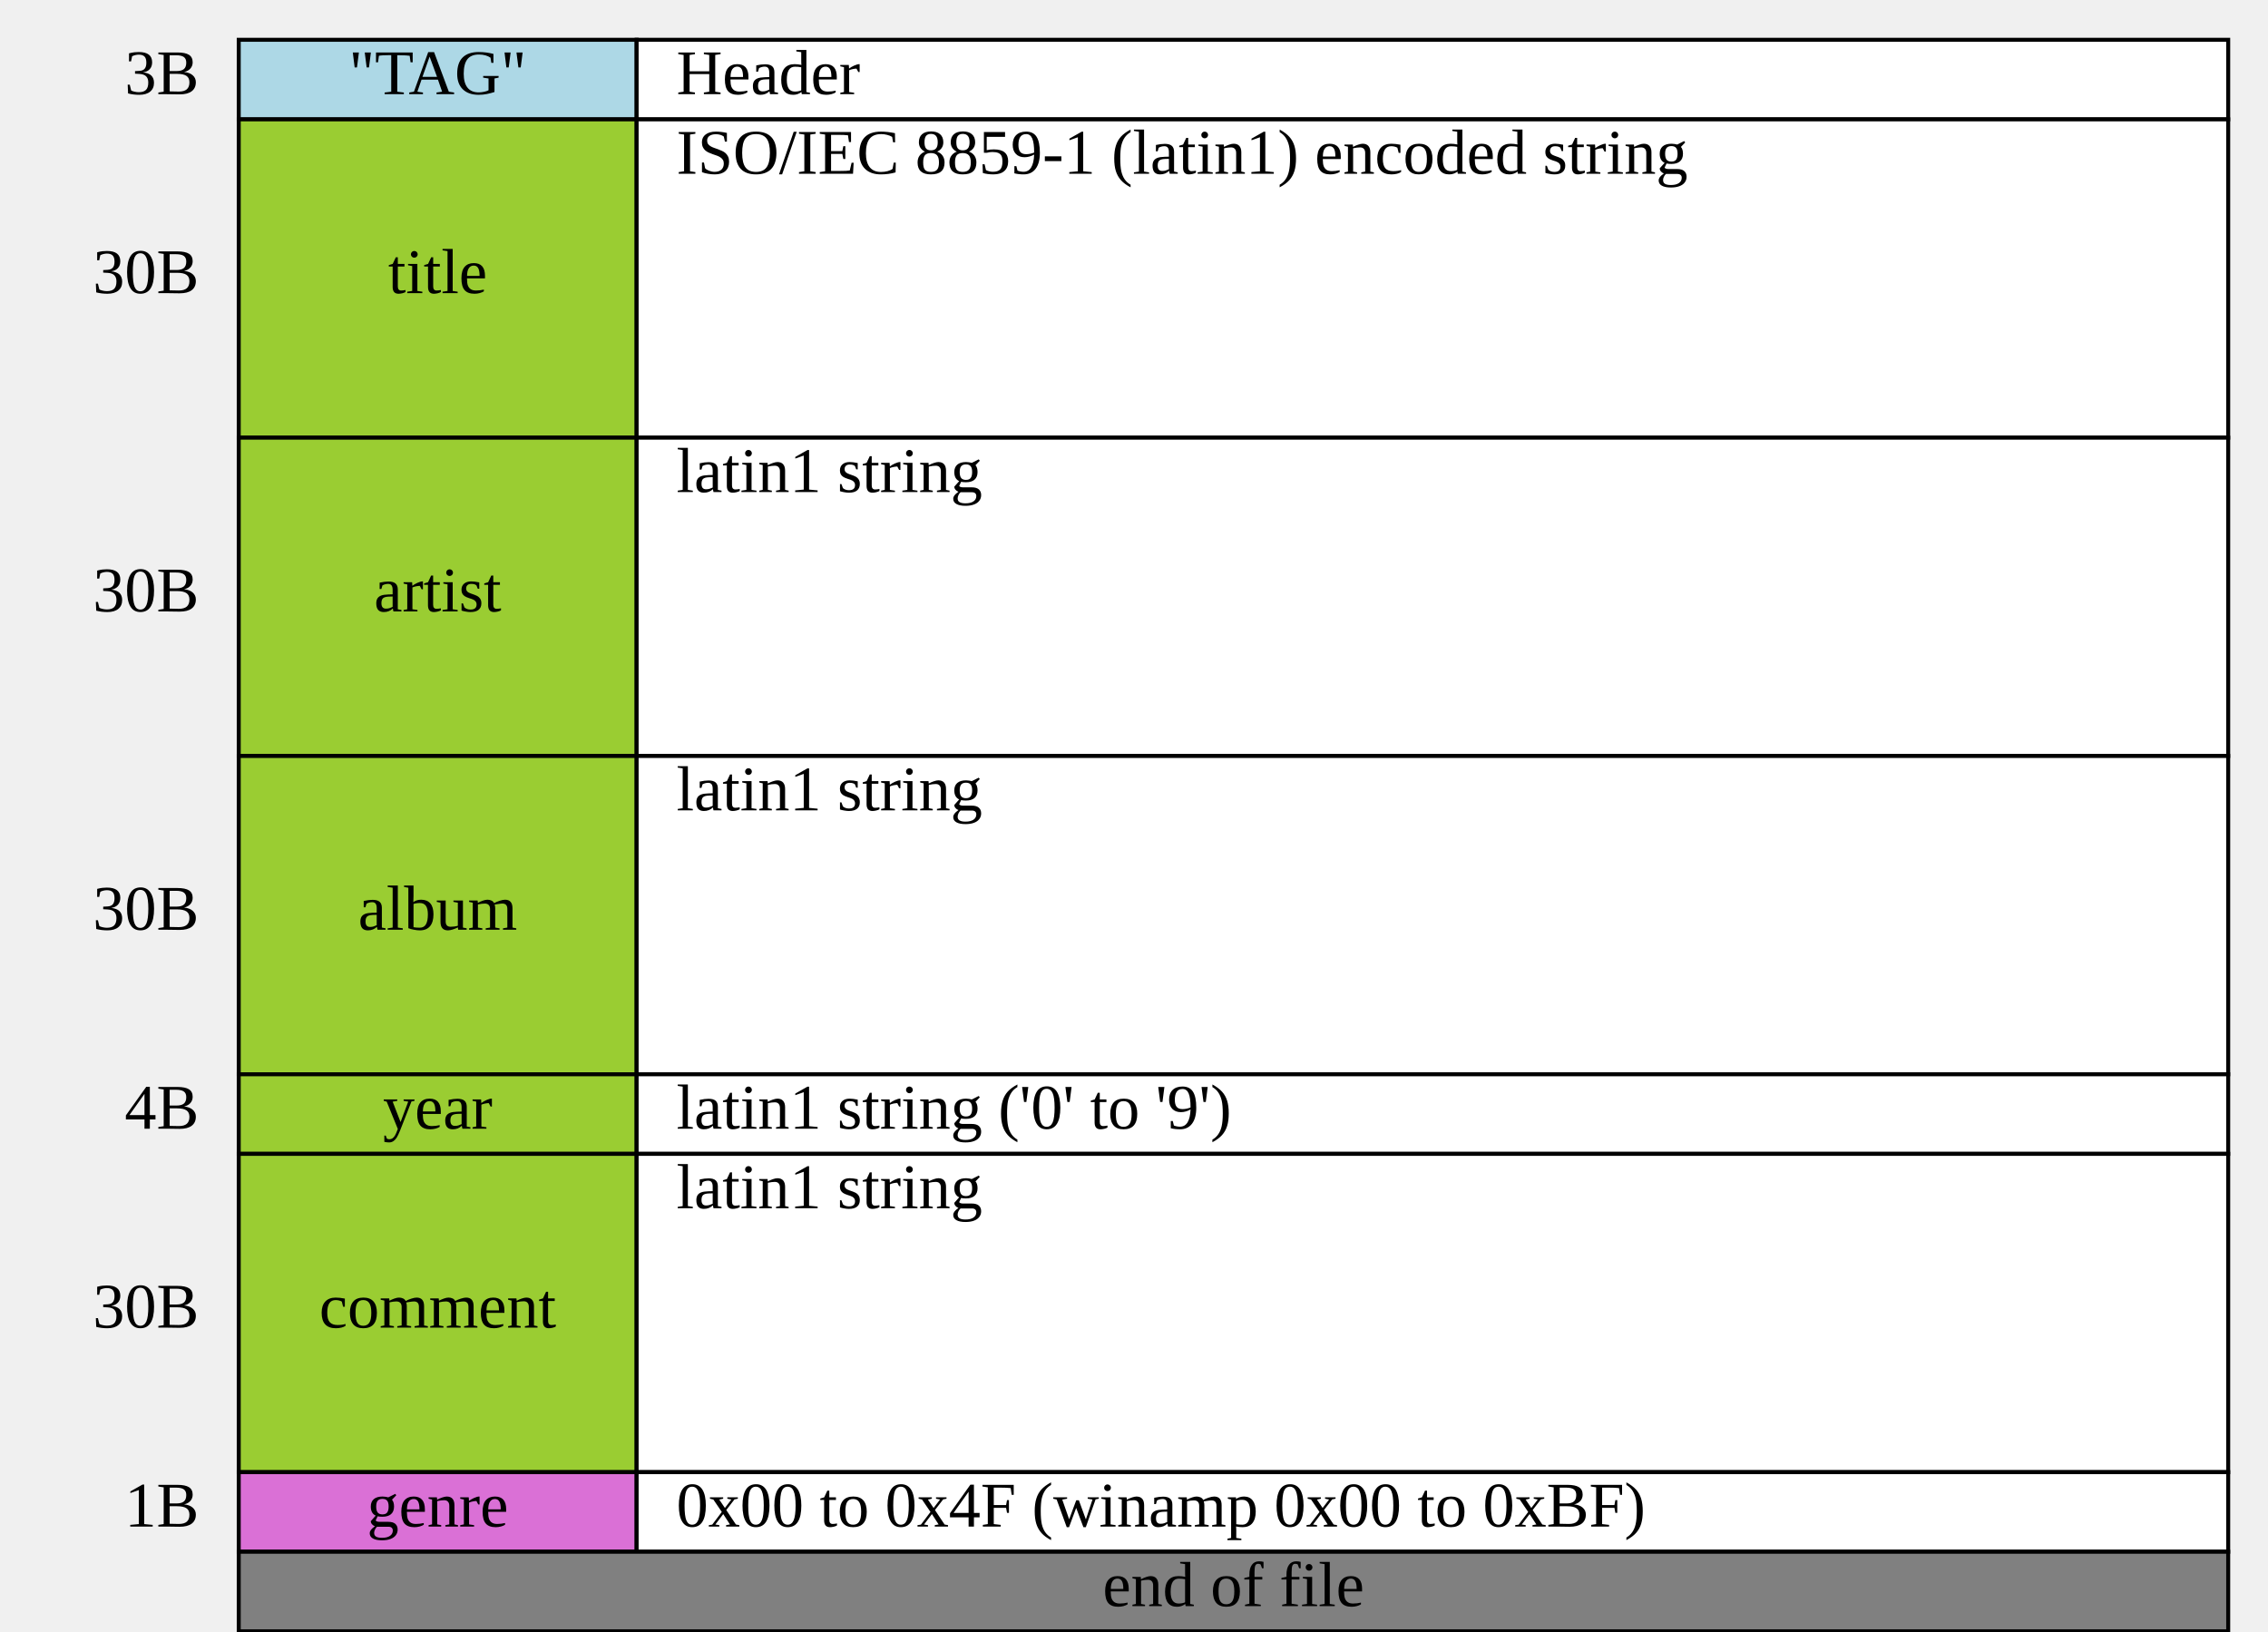
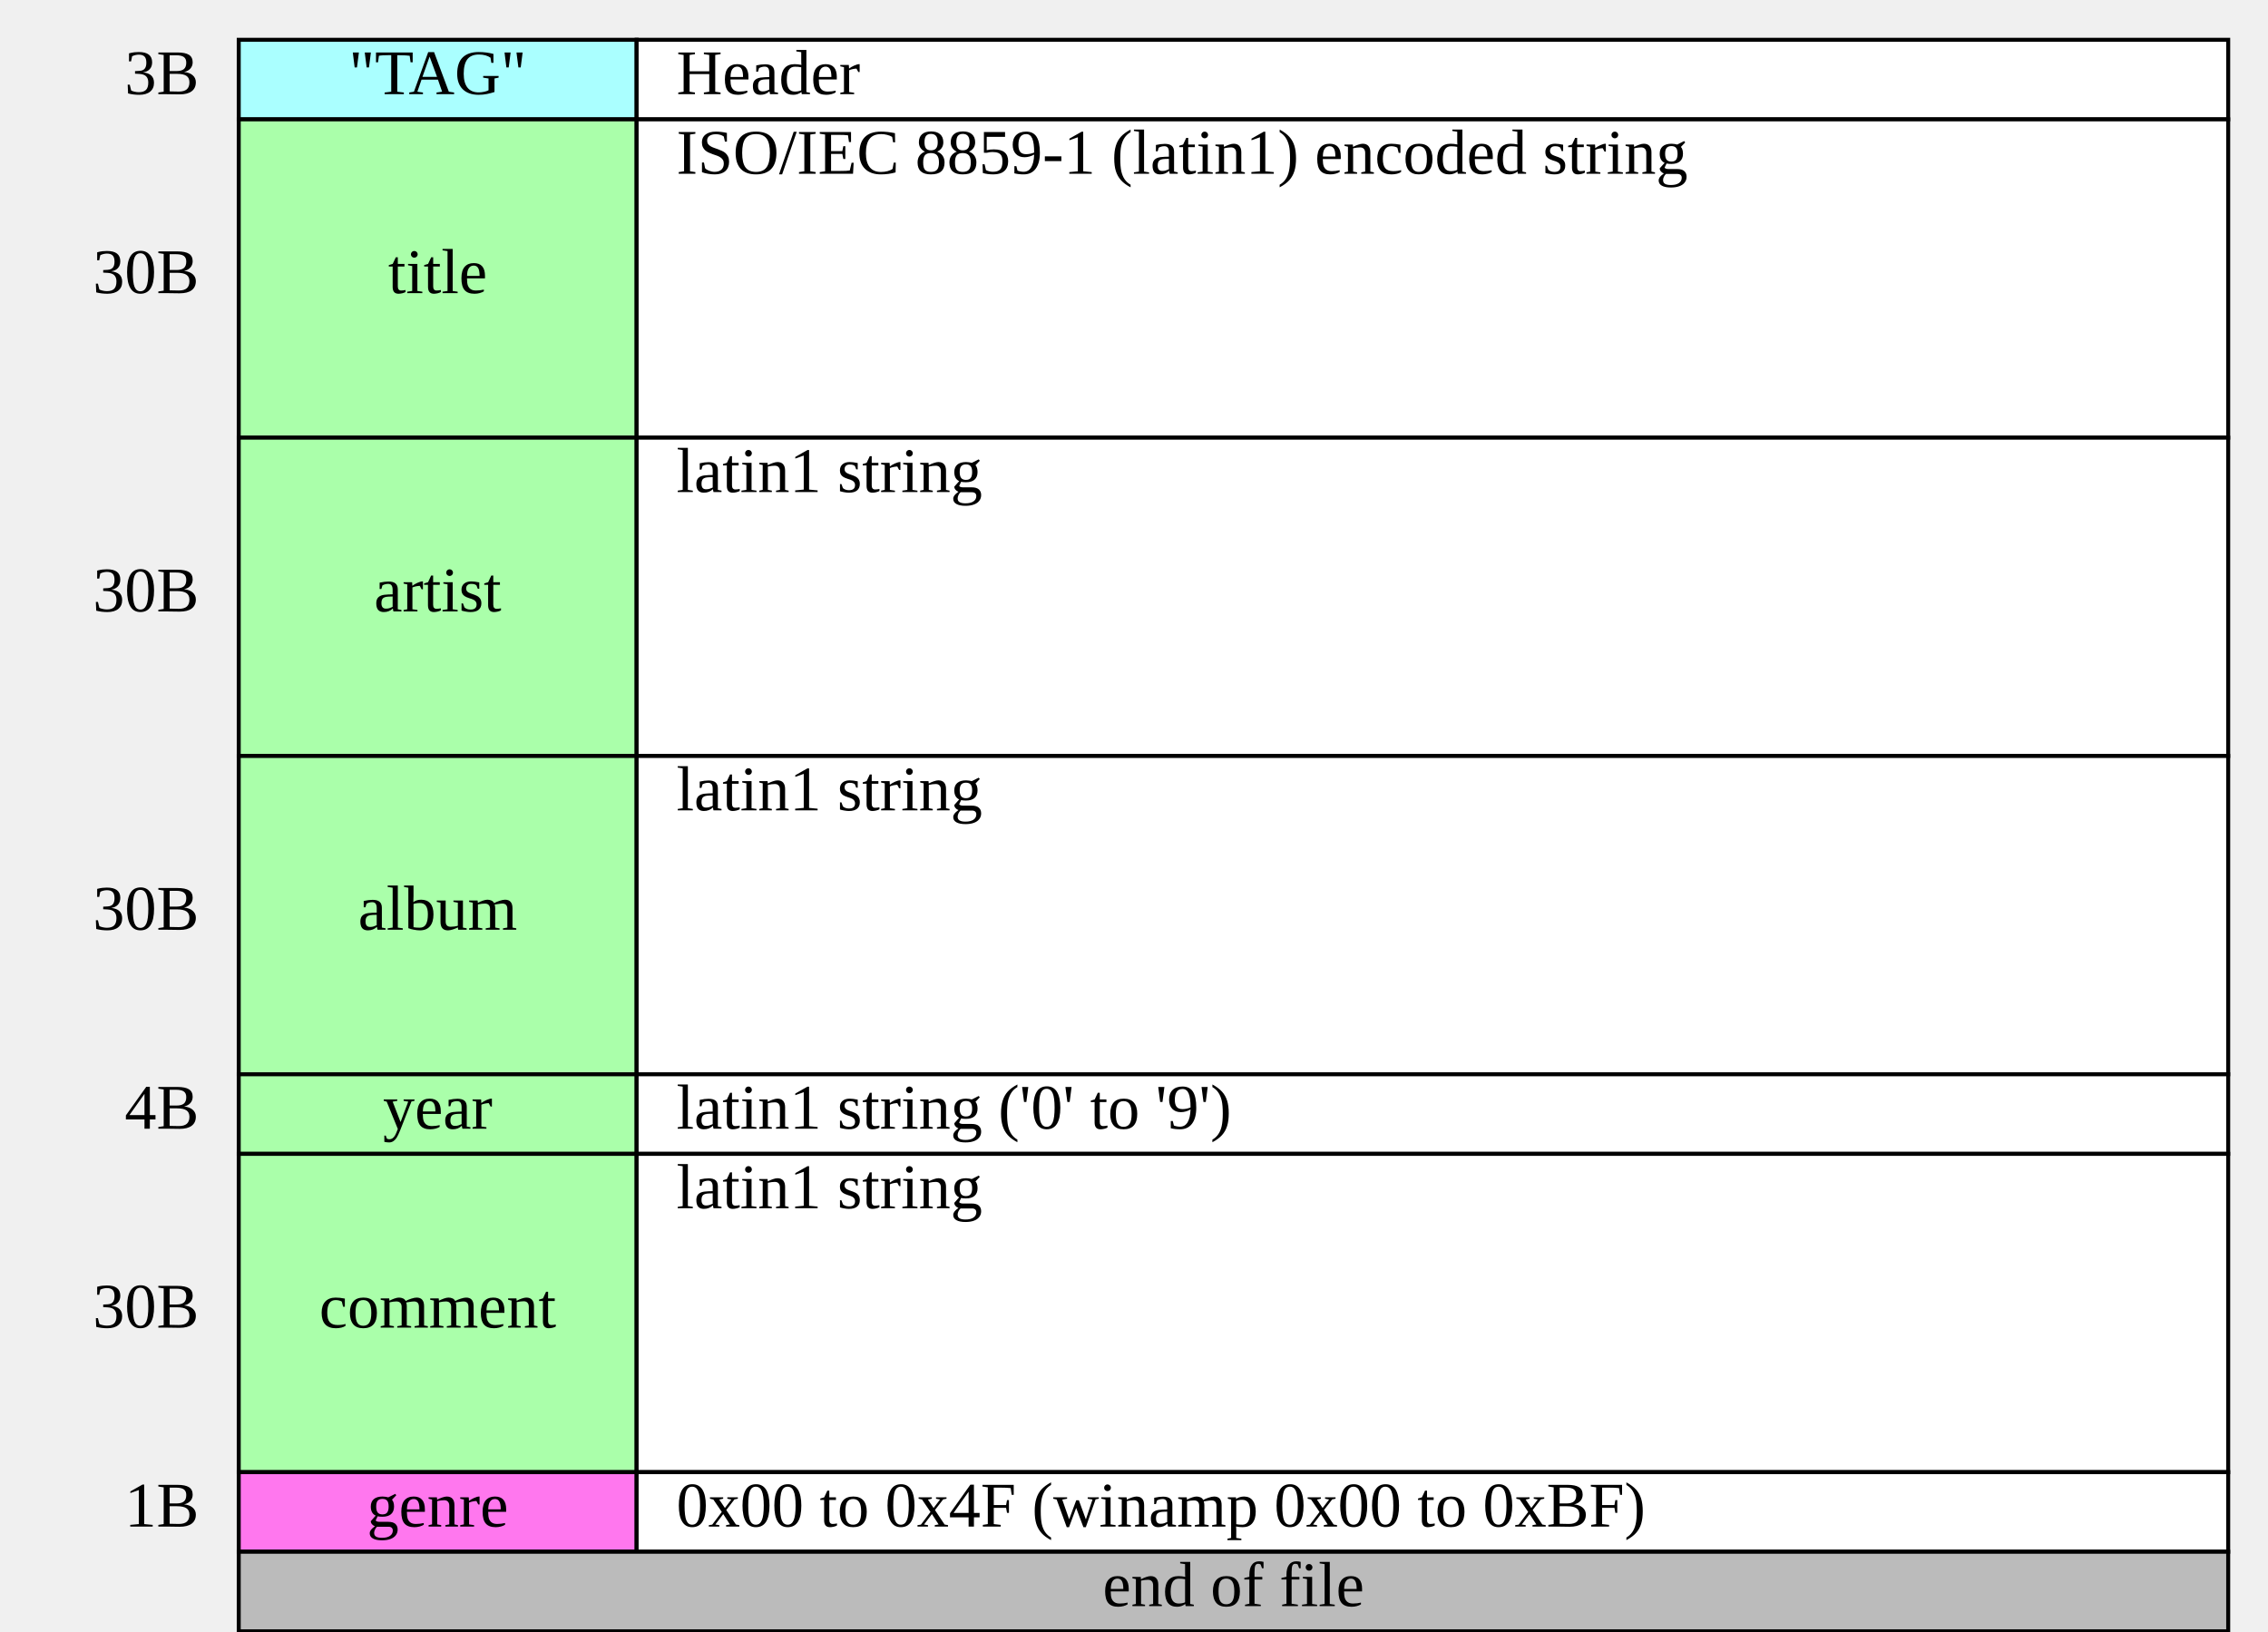
<svg xmlns="http://www.w3.org/2000/svg" viewBox="0 0 570 410">
  <style>
    rect {
-       stroke: black;
-       fill: white;
+       stroke: #000;
+       fill: #fff;
    }
-     .con { fill: lightblue }
-     .ast { fill: yellowgreen }
-     .int { fill: orchid }
-     .pos { fill: gray }
+     .con { fill: #aff }
+     .ast { fill: #afa }
+     .int { fill: #f7e }
+     .pos { fill: #bbb }
+     .ref { fill: #fea }
    text {
      stroke: none;
-       fill: black;
+       fill: #000;
      font-size: 16px;
      text-anchor: middle;
      dominant-baseline: middle;
    }
    .siz { text-anchor: end }
    .ifo { text-anchor: start }
  </style>
  <rect x="60" y="10" height="20" width="100" class="con" />
  <rect x="160" y="10" height="20" width="400" />
  <text x="110" y="20">"TAG"</text>
  <text x="170" y="20" class="ifo">Header</text>
  <text x="50" y="20" class="siz">3B</text>
  <rect x="60" y="30" height="80" width="100" class="ast" />
  <rect x="160" y="30" height="80" width="400" />
  <text x="110" y="70">title</text>
  <text x="170" y="40" class="ifo">ISO/IEC 8859-1 (latin1) encoded string</text>
  <text x="50" y="70" class="siz">30B</text>
  <rect x="60" y="110" height="80" width="100" class="ast" />
  <rect x="160" y="110" height="80" width="400" />
  <text x="110" y="150">artist</text>
  <text x="170" y="120" class="ifo">latin1 string</text>
  <text x="50" y="150" class="siz">30B</text>
  <rect x="60" y="190" height="80" width="100" class="ast" />
  <rect x="160" y="190" height="80" width="400" />
  <text x="110" y="230">album</text>
  <text x="170" y="200" class="ifo">latin1 string</text>
  <text x="50" y="230" class="siz">30B</text>
  <rect x="60" y="270" height="20" width="100" class="ast" />
  <rect x="160" y="270" height="20" width="400" />
  <text x="110" y="280">year</text>
  <text x="170" y="280" class="ifo">latin1 string ('0' to '9')</text>
  <text x="50" y="280" class="siz">4B</text>
  <rect x="60" y="290" height="80" width="100" class="ast" />
  <rect x="160" y="290" height="80" width="400" />
  <text x="110" y="330">comment</text>
  <text x="170" y="300" class="ifo">latin1 string</text>
  <text x="50" y="330" class="siz">30B</text>
  <rect x="60" y="370" height="20" width="100" class="int" />
  <rect x="160" y="370" height="20" width="400" />
  <text x="110" y="380">genre</text>
  <text x="170" y="380" class="ifo">0x00 to 0x4F (winamp 0x00 to 0xBF)</text>
  <text x="50" y="380" class="siz">1B</text>
  <rect x="60" y="390" height="20" width="500" class="pos" />
  <text x="310" y="400">end of file</text>
</svg>
